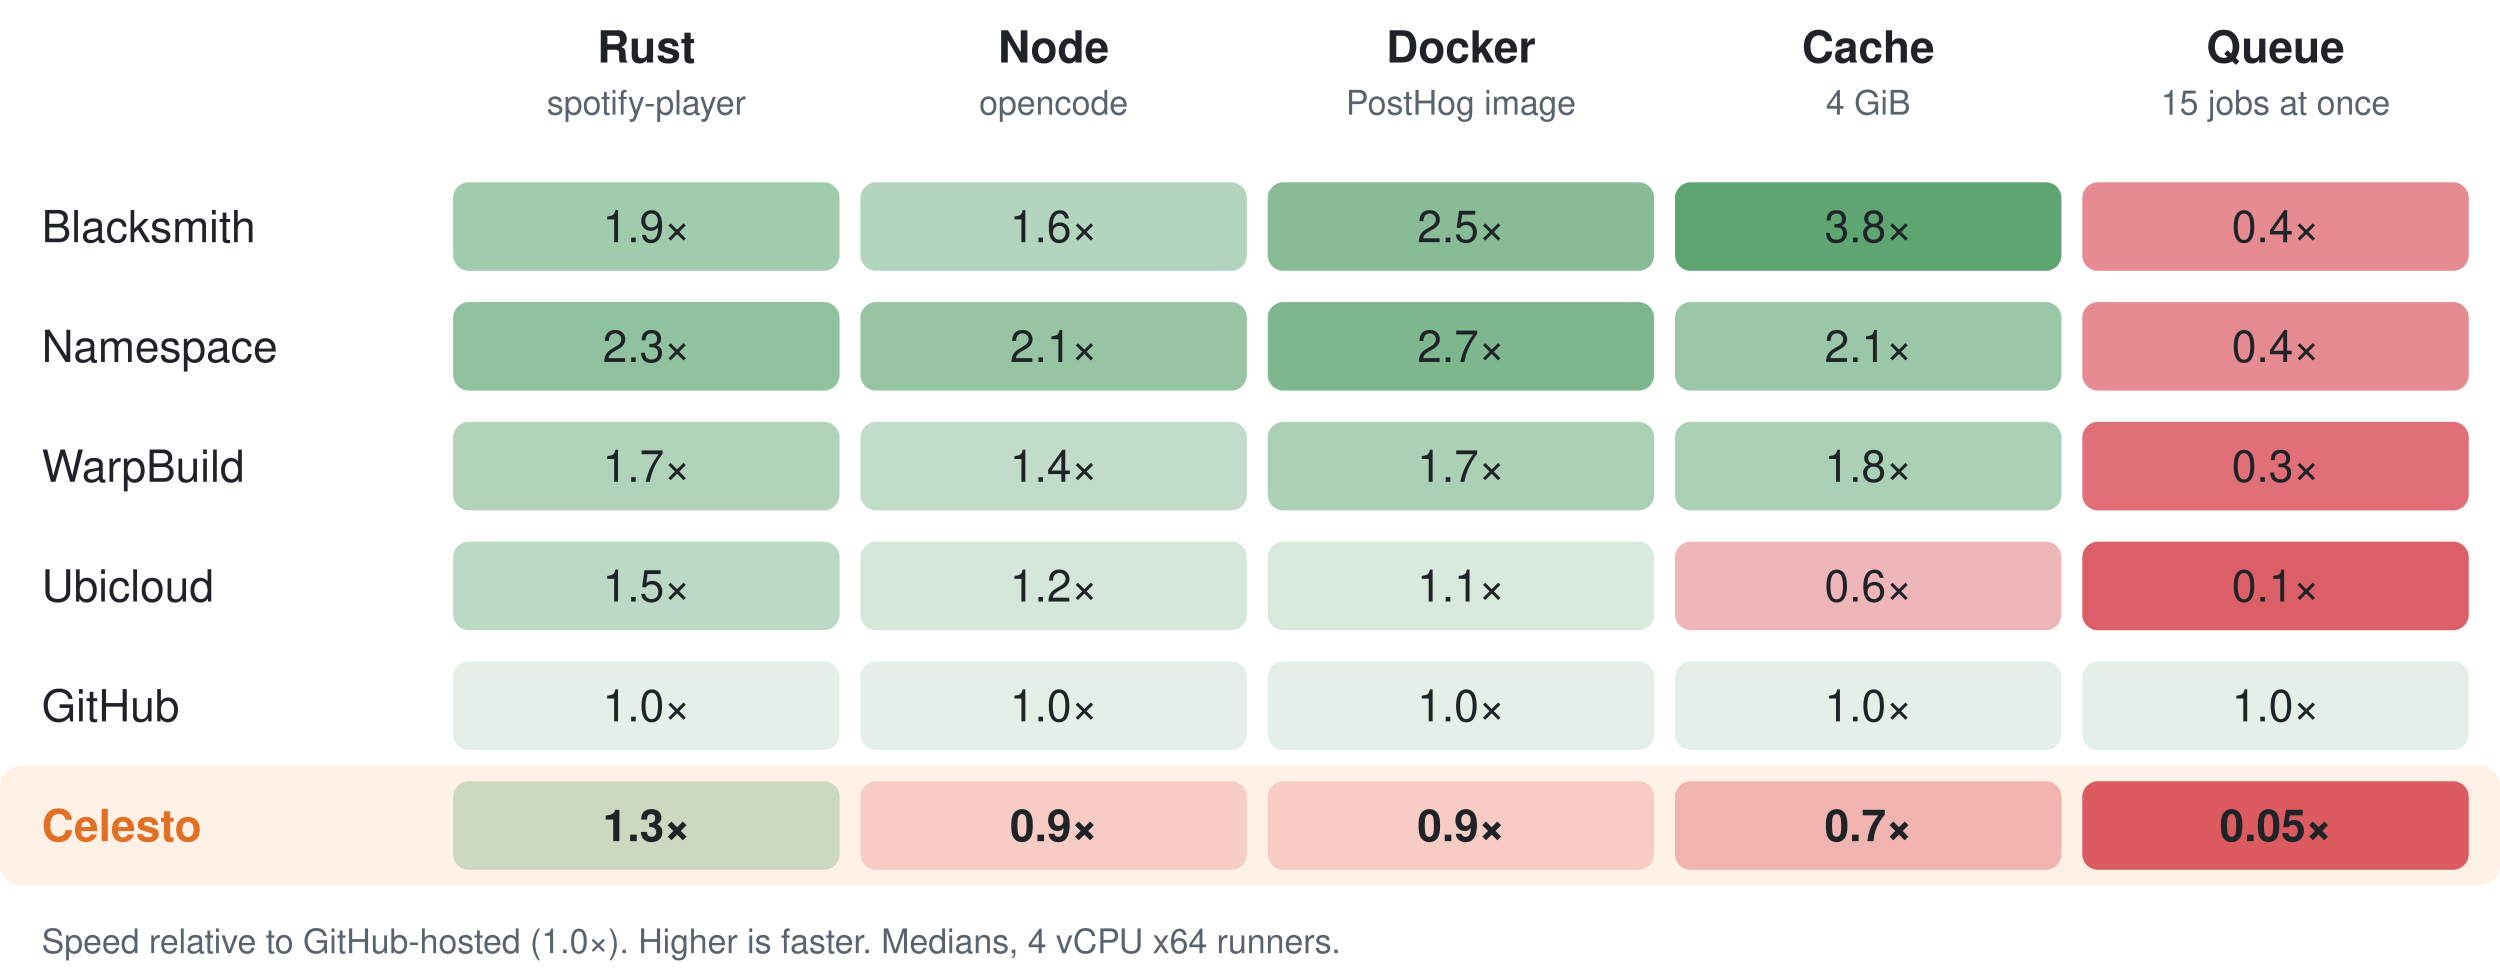
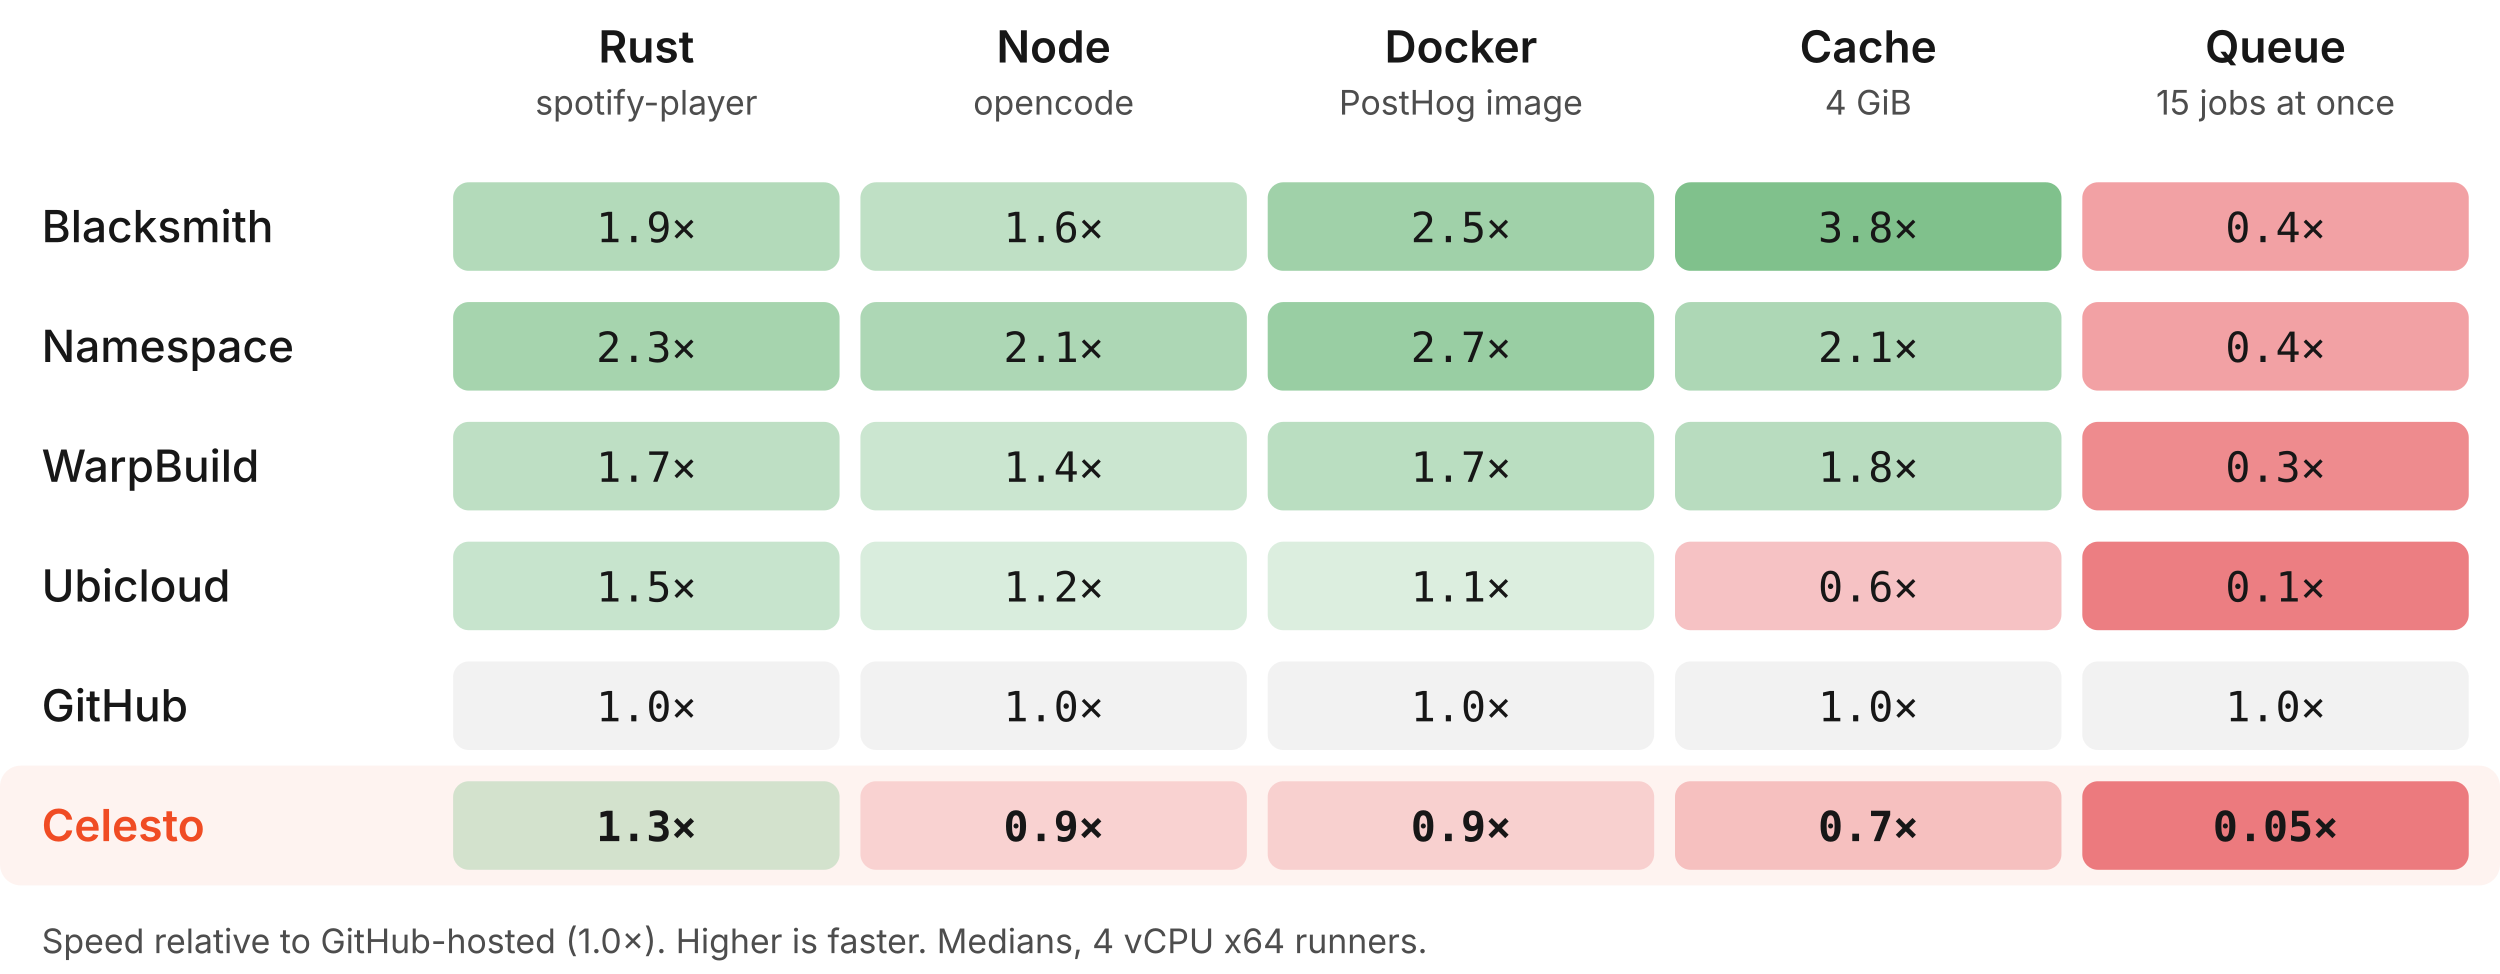
- <svg xmlns="http://www.w3.org/2000/svg" viewBox="0 0 960 374" font-family="-apple-system,BlinkMacSystemFont,Segoe UI,Helvetica,Arial,sans-serif">
-   <style>.t{fill:#1f2328}.m{fill:#59636e}.hl{fill:#fff1e5}</style>
+ <svg xmlns="http://www.w3.org/2000/svg" viewBox="0 0 960 374" font-family="Geist,Inter,-apple-system,BlinkMacSystemFont,Segoe UI,sans-serif">
+   <style>.t{fill:#171717}.m{fill:#4d4d4d}.hl{fill:#F04C24;fill-opacity:.07}.n{fill:#8f8f8f;fill-opacity:.12}</style>
  <text x="248.2" y="24" text-anchor="middle" font-size="17" font-weight="600" class="t">Rust</text>
  <text x="248.2" y="44" text-anchor="middle" font-size="13" class="m">spotify-player</text>
  <text x="404.6" y="24" text-anchor="middle" font-size="17" font-weight="600" class="t">Node</text>
  <text x="404.6" y="44" text-anchor="middle" font-size="13" class="m">opencode</text>
  <text x="561" y="24" text-anchor="middle" font-size="17" font-weight="600" class="t">Docker</text>
  <text x="561" y="44" text-anchor="middle" font-size="13" class="m">PostHog image</text>
  <text x="717.4" y="24" text-anchor="middle" font-size="17" font-weight="600" class="t">Cache</text>
  <text x="717.4" y="44" text-anchor="middle" font-size="13" class="m">4 GiB</text>
  <text x="873.8" y="24" text-anchor="middle" font-size="17" font-weight="600" class="t">Queue</text>
  <text x="873.8" y="44" text-anchor="middle" font-size="13" class="m">15 jobs at once</text>
  <text x="16" y="93" font-size="17" font-weight="500" class="t">Blacksmith</text>
-   <rect x="174" y="70" width="148.4" height="34" rx="6" fill="#1a7f37" fill-opacity="0.41" />
-   <text x="248.2" y="93" text-anchor="middle" font-size="17" font-weight="500" class="t">1.9×</text>
-   <rect x="330.4" y="70" width="148.4" height="34" rx="6" fill="#1a7f37" fill-opacity="0.33" />
-   <text x="404.6" y="93" text-anchor="middle" font-size="17" font-weight="500" class="t">1.6×</text>
-   <rect x="486.8" y="70" width="148.4" height="34" rx="6" fill="#1a7f37" fill-opacity="0.52" />
-   <text x="561" y="93" text-anchor="middle" font-size="17" font-weight="500" class="t">2.5×</text>
-   <rect x="643.2" y="70" width="148.4" height="34" rx="6" fill="#1a7f37" fill-opacity="0.70" />
-   <text x="717.4" y="93" text-anchor="middle" font-size="17" font-weight="500" class="t">3.8×</text>
-   <rect x="799.6" y="70" width="148.4" height="34" rx="6" fill="#cf222e" fill-opacity="0.52" />
-   <text x="873.8" y="93" text-anchor="middle" font-size="17" font-weight="500" class="t">0.4×</text>
+   <rect x="174" y="70" width="148.4" height="34" rx="6" fill="#45a557" fill-opacity="0.41" />
+   <text x="248.2" y="93" text-anchor="middle" font-size="16" font-weight="400" font-family="Geist Mono,SFMono-Regular,Menlo,Consolas,monospace" class="t">1.9×</text>
+   <rect x="330.4" y="70" width="148.4" height="34" rx="6" fill="#45a557" fill-opacity="0.34" />
+   <text x="404.6" y="93" text-anchor="middle" font-size="16" font-weight="400" font-family="Geist Mono,SFMono-Regular,Menlo,Consolas,monospace" class="t">1.6×</text>
+   <rect x="486.8" y="70" width="148.4" height="34" rx="6" fill="#45a557" fill-opacity="0.51" />
+   <text x="561" y="93" text-anchor="middle" font-size="16" font-weight="400" font-family="Geist Mono,SFMono-Regular,Menlo,Consolas,monospace" class="t">2.5×</text>
+   <rect x="643.2" y="70" width="148.4" height="34" rx="6" fill="#45a557" fill-opacity="0.68" />
+   <text x="717.4" y="93" text-anchor="middle" font-size="16" font-weight="400" font-family="Geist Mono,SFMono-Regular,Menlo,Consolas,monospace" class="t">3.8×</text>
+   <rect x="799.6" y="70" width="148.4" height="34" rx="6" fill="#e5484d" fill-opacity="0.51" />
+   <text x="873.8" y="93" text-anchor="middle" font-size="16" font-weight="400" font-family="Geist Mono,SFMono-Regular,Menlo,Consolas,monospace" class="t">0.4×</text>
  <text x="16" y="139" font-size="17" font-weight="500" class="t">Namespace</text>
-   <rect x="174" y="116" width="148.4" height="34" rx="6" fill="#1a7f37" fill-opacity="0.48" />
-   <text x="248.2" y="139" text-anchor="middle" font-size="17" font-weight="500" class="t">2.3×</text>
-   <rect x="330.4" y="116" width="148.4" height="34" rx="6" fill="#1a7f37" fill-opacity="0.45" />
-   <text x="404.6" y="139" text-anchor="middle" font-size="17" font-weight="500" class="t">2.1×</text>
-   <rect x="486.8" y="116" width="148.4" height="34" rx="6" fill="#1a7f37" fill-opacity="0.56" />
-   <text x="561" y="139" text-anchor="middle" font-size="17" font-weight="500" class="t">2.7×</text>
-   <rect x="643.2" y="116" width="148.4" height="34" rx="6" fill="#1a7f37" fill-opacity="0.44" />
-   <text x="717.4" y="139" text-anchor="middle" font-size="17" font-weight="500" class="t">2.1×</text>
-   <rect x="799.6" y="116" width="148.4" height="34" rx="6" fill="#cf222e" fill-opacity="0.52" />
-   <text x="873.8" y="139" text-anchor="middle" font-size="17" font-weight="500" class="t">0.4×</text>
+   <rect x="174" y="116" width="148.4" height="34" rx="6" fill="#45a557" fill-opacity="0.48" />
+   <text x="248.2" y="139" text-anchor="middle" font-size="16" font-weight="400" font-family="Geist Mono,SFMono-Regular,Menlo,Consolas,monospace" class="t">2.3×</text>
+   <rect x="330.4" y="116" width="148.4" height="34" rx="6" fill="#45a557" fill-opacity="0.44" />
+   <text x="404.6" y="139" text-anchor="middle" font-size="16" font-weight="400" font-family="Geist Mono,SFMono-Regular,Menlo,Consolas,monospace" class="t">2.1×</text>
+   <rect x="486.8" y="116" width="148.4" height="34" rx="6" fill="#45a557" fill-opacity="0.55" />
+   <text x="561" y="139" text-anchor="middle" font-size="16" font-weight="400" font-family="Geist Mono,SFMono-Regular,Menlo,Consolas,monospace" class="t">2.7×</text>
+   <rect x="643.2" y="116" width="148.4" height="34" rx="6" fill="#45a557" fill-opacity="0.44" />
+   <text x="717.4" y="139" text-anchor="middle" font-size="16" font-weight="400" font-family="Geist Mono,SFMono-Regular,Menlo,Consolas,monospace" class="t">2.1×</text>
+   <rect x="799.6" y="116" width="148.4" height="34" rx="6" fill="#e5484d" fill-opacity="0.51" />
+   <text x="873.8" y="139" text-anchor="middle" font-size="16" font-weight="400" font-family="Geist Mono,SFMono-Regular,Menlo,Consolas,monospace" class="t">0.4×</text>
  <text x="16" y="185" font-size="17" font-weight="500" class="t">WarpBuild</text>
-   <rect x="174" y="162" width="148.4" height="34" rx="6" fill="#1a7f37" fill-opacity="0.34" />
-   <text x="248.2" y="185" text-anchor="middle" font-size="17" font-weight="500" class="t">1.7×</text>
-   <rect x="330.4" y="162" width="148.4" height="34" rx="6" fill="#1a7f37" fill-opacity="0.27" />
-   <text x="404.6" y="185" text-anchor="middle" font-size="17" font-weight="500" class="t">1.4×</text>
-   <rect x="486.8" y="162" width="148.4" height="34" rx="6" fill="#1a7f37" fill-opacity="0.36" />
-   <text x="561" y="185" text-anchor="middle" font-size="17" font-weight="500" class="t">1.7×</text>
-   <rect x="643.2" y="162" width="148.4" height="34" rx="6" fill="#1a7f37" fill-opacity="0.37" />
-   <text x="717.4" y="185" text-anchor="middle" font-size="17" font-weight="500" class="t">1.8×</text>
-   <rect x="799.6" y="162" width="148.4" height="34" rx="6" fill="#cf222e" fill-opacity="0.65" />
-   <text x="873.8" y="185" text-anchor="middle" font-size="17" font-weight="500" class="t">0.3×</text>
+   <rect x="174" y="162" width="148.4" height="34" rx="6" fill="#45a557" fill-opacity="0.35" />
+   <text x="248.2" y="185" text-anchor="middle" font-size="16" font-weight="400" font-family="Geist Mono,SFMono-Regular,Menlo,Consolas,monospace" class="t">1.7×</text>
+   <rect x="330.4" y="162" width="148.4" height="34" rx="6" fill="#45a557" fill-opacity="0.28" />
+   <text x="404.6" y="185" text-anchor="middle" font-size="16" font-weight="400" font-family="Geist Mono,SFMono-Regular,Menlo,Consolas,monospace" class="t">1.4×</text>
+   <rect x="486.8" y="162" width="148.4" height="34" rx="6" fill="#45a557" fill-opacity="0.37" />
+   <text x="561" y="185" text-anchor="middle" font-size="16" font-weight="400" font-family="Geist Mono,SFMono-Regular,Menlo,Consolas,monospace" class="t">1.7×</text>
+   <rect x="643.2" y="162" width="148.4" height="34" rx="6" fill="#45a557" fill-opacity="0.38" />
+   <text x="717.4" y="185" text-anchor="middle" font-size="16" font-weight="400" font-family="Geist Mono,SFMono-Regular,Menlo,Consolas,monospace" class="t">1.8×</text>
+   <rect x="799.6" y="162" width="148.4" height="34" rx="6" fill="#e5484d" fill-opacity="0.63" />
+   <text x="873.8" y="185" text-anchor="middle" font-size="16" font-weight="400" font-family="Geist Mono,SFMono-Regular,Menlo,Consolas,monospace" class="t">0.3×</text>
  <text x="16" y="231" font-size="17" font-weight="500" class="t">Ubicloud</text>
-   <rect x="174" y="208" width="148.4" height="34" rx="6" fill="#1a7f37" fill-opacity="0.29" />
-   <text x="248.2" y="231" text-anchor="middle" font-size="17" font-weight="500" class="t">1.5×</text>
-   <rect x="330.4" y="208" width="148.4" height="34" rx="6" fill="#1a7f37" fill-opacity="0.18" />
-   <text x="404.6" y="231" text-anchor="middle" font-size="17" font-weight="500" class="t">1.2×</text>
-   <rect x="486.8" y="208" width="148.4" height="34" rx="6" fill="#1a7f37" fill-opacity="0.17" />
-   <text x="561" y="231" text-anchor="middle" font-size="17" font-weight="500" class="t">1.1×</text>
-   <rect x="643.2" y="208" width="148.4" height="34" rx="6" fill="#cf222e" fill-opacity="0.33" />
-   <text x="717.4" y="231" text-anchor="middle" font-size="17" font-weight="500" class="t">0.6×</text>
-   <rect x="799.6" y="208" width="148.4" height="34" rx="6" fill="#cf222e" fill-opacity="0.72" />
-   <text x="873.8" y="231" text-anchor="middle" font-size="17" font-weight="500" class="t">0.1×</text>
+   <rect x="174" y="208" width="148.4" height="34" rx="6" fill="#45a557" fill-opacity="0.30" />
+   <text x="248.2" y="231" text-anchor="middle" font-size="16" font-weight="400" font-family="Geist Mono,SFMono-Regular,Menlo,Consolas,monospace" class="t">1.5×</text>
+   <rect x="330.4" y="208" width="148.4" height="34" rx="6" fill="#45a557" fill-opacity="0.20" />
+   <text x="404.6" y="231" text-anchor="middle" font-size="16" font-weight="400" font-family="Geist Mono,SFMono-Regular,Menlo,Consolas,monospace" class="t">1.2×</text>
+   <rect x="486.8" y="208" width="148.4" height="34" rx="6" fill="#45a557" fill-opacity="0.19" />
+   <text x="561" y="231" text-anchor="middle" font-size="16" font-weight="400" font-family="Geist Mono,SFMono-Regular,Menlo,Consolas,monospace" class="t">1.1×</text>
+   <rect x="643.2" y="208" width="148.4" height="34" rx="6" fill="#e5484d" fill-opacity="0.33" />
+   <text x="717.4" y="231" text-anchor="middle" font-size="16" font-weight="400" font-family="Geist Mono,SFMono-Regular,Menlo,Consolas,monospace" class="t">0.6×</text>
+   <rect x="799.6" y="208" width="148.4" height="34" rx="6" fill="#e5484d" fill-opacity="0.70" />
+   <text x="873.8" y="231" text-anchor="middle" font-size="16" font-weight="400" font-family="Geist Mono,SFMono-Regular,Menlo,Consolas,monospace" class="t">0.1×</text>
  <text x="16" y="277" font-size="17" font-weight="500" class="t">GitHub</text>
-   <rect x="174" y="254" width="148.4" height="34" rx="6" fill="#1a7f37" fill-opacity="0.12" />
-   <text x="248.2" y="277" text-anchor="middle" font-size="17" font-weight="500" class="t">1.0×</text>
-   <rect x="330.4" y="254" width="148.4" height="34" rx="6" fill="#1a7f37" fill-opacity="0.12" />
-   <text x="404.6" y="277" text-anchor="middle" font-size="17" font-weight="500" class="t">1.0×</text>
-   <rect x="486.8" y="254" width="148.4" height="34" rx="6" fill="#1a7f37" fill-opacity="0.12" />
-   <text x="561" y="277" text-anchor="middle" font-size="17" font-weight="500" class="t">1.0×</text>
-   <rect x="643.2" y="254" width="148.4" height="34" rx="6" fill="#1a7f37" fill-opacity="0.12" />
-   <text x="717.4" y="277" text-anchor="middle" font-size="17" font-weight="500" class="t">1.0×</text>
-   <rect x="799.6" y="254" width="148.4" height="34" rx="6" fill="#1a7f37" fill-opacity="0.12" />
-   <text x="873.8" y="277" text-anchor="middle" font-size="17" font-weight="500" class="t">1.0×</text>
+   <rect x="174" y="254" width="148.4" height="34" rx="6" class="n" />
+   <text x="248.2" y="277" text-anchor="middle" font-size="16" font-weight="400" font-family="Geist Mono,SFMono-Regular,Menlo,Consolas,monospace" class="t">1.0×</text>
+   <rect x="330.4" y="254" width="148.4" height="34" rx="6" class="n" />
+   <text x="404.6" y="277" text-anchor="middle" font-size="16" font-weight="400" font-family="Geist Mono,SFMono-Regular,Menlo,Consolas,monospace" class="t">1.0×</text>
+   <rect x="486.8" y="254" width="148.4" height="34" rx="6" class="n" />
+   <text x="561" y="277" text-anchor="middle" font-size="16" font-weight="400" font-family="Geist Mono,SFMono-Regular,Menlo,Consolas,monospace" class="t">1.0×</text>
+   <rect x="643.2" y="254" width="148.4" height="34" rx="6" class="n" />
+   <text x="717.4" y="277" text-anchor="middle" font-size="16" font-weight="400" font-family="Geist Mono,SFMono-Regular,Menlo,Consolas,monospace" class="t">1.0×</text>
+   <rect x="799.6" y="254" width="148.4" height="34" rx="6" class="n" />
+   <text x="873.8" y="277" text-anchor="middle" font-size="16" font-weight="400" font-family="Geist Mono,SFMono-Regular,Menlo,Consolas,monospace" class="t">1.0×</text>
  <rect x="0" y="294" width="960" height="46" rx="8" class="hl" />
-   <text x="16" y="323" font-size="17" font-weight="700" fill="#e16f24">Celesto</text>
-   <rect x="174" y="300" width="148.4" height="34" rx="6" fill="#1a7f37" fill-opacity="0.22" />
-   <text x="248.2" y="323" text-anchor="middle" font-size="17" font-weight="700" class="t">1.3×</text>
-   <rect x="330.4" y="300" width="148.4" height="34" rx="6" fill="#cf222e" fill-opacity="0.18" />
-   <text x="404.6" y="323" text-anchor="middle" font-size="17" font-weight="700" class="t">0.9×</text>
-   <rect x="486.8" y="300" width="148.4" height="34" rx="6" fill="#cf222e" fill-opacity="0.18" />
-   <text x="561" y="323" text-anchor="middle" font-size="17" font-weight="700" class="t">0.9×</text>
-   <rect x="643.2" y="300" width="148.4" height="34" rx="6" fill="#cf222e" fill-opacity="0.29" />
-   <text x="717.4" y="323" text-anchor="middle" font-size="17" font-weight="700" class="t">0.7×</text>
-   <rect x="799.6" y="300" width="148.4" height="34" rx="6" fill="#cf222e" fill-opacity="0.72" />
-   <text x="873.8" y="323" text-anchor="middle" font-size="17" font-weight="700" class="t">0.05×</text>
+   <text x="16" y="323" font-size="17" font-weight="600" fill="#F04C24">Celesto</text>
+   <rect x="174" y="300" width="148.4" height="34" rx="6" fill="#45a557" fill-opacity="0.23" />
+   <text x="248.2" y="323" text-anchor="middle" font-size="16" font-weight="600" font-family="Geist Mono,SFMono-Regular,Menlo,Consolas,monospace" class="t">1.3×</text>
+   <rect x="330.4" y="300" width="148.4" height="34" rx="6" fill="#e5484d" fill-opacity="0.19" />
+   <text x="404.6" y="323" text-anchor="middle" font-size="16" font-weight="600" font-family="Geist Mono,SFMono-Regular,Menlo,Consolas,monospace" class="t">0.9×</text>
+   <rect x="486.8" y="300" width="148.4" height="34" rx="6" fill="#e5484d" fill-opacity="0.20" />
+   <text x="561" y="323" text-anchor="middle" font-size="16" font-weight="600" font-family="Geist Mono,SFMono-Regular,Menlo,Consolas,monospace" class="t">0.9×</text>
+   <rect x="643.2" y="300" width="148.4" height="34" rx="6" fill="#e5484d" fill-opacity="0.30" />
+   <text x="717.4" y="323" text-anchor="middle" font-size="16" font-weight="600" font-family="Geist Mono,SFMono-Regular,Menlo,Consolas,monospace" class="t">0.7×</text>
+   <rect x="799.6" y="300" width="148.4" height="34" rx="6" fill="#e5484d" fill-opacity="0.70" />
+   <text x="873.8" y="323" text-anchor="middle" font-size="16" font-weight="600" font-family="Geist Mono,SFMono-Regular,Menlo,Consolas,monospace" class="t">0.05×</text>
  <text x="16" y="366" font-size="13" class="m">Speed relative to GitHub-hosted (1.0×). Higher is faster. Medians, 4 vCPU x64 runners.</text>
</svg>
